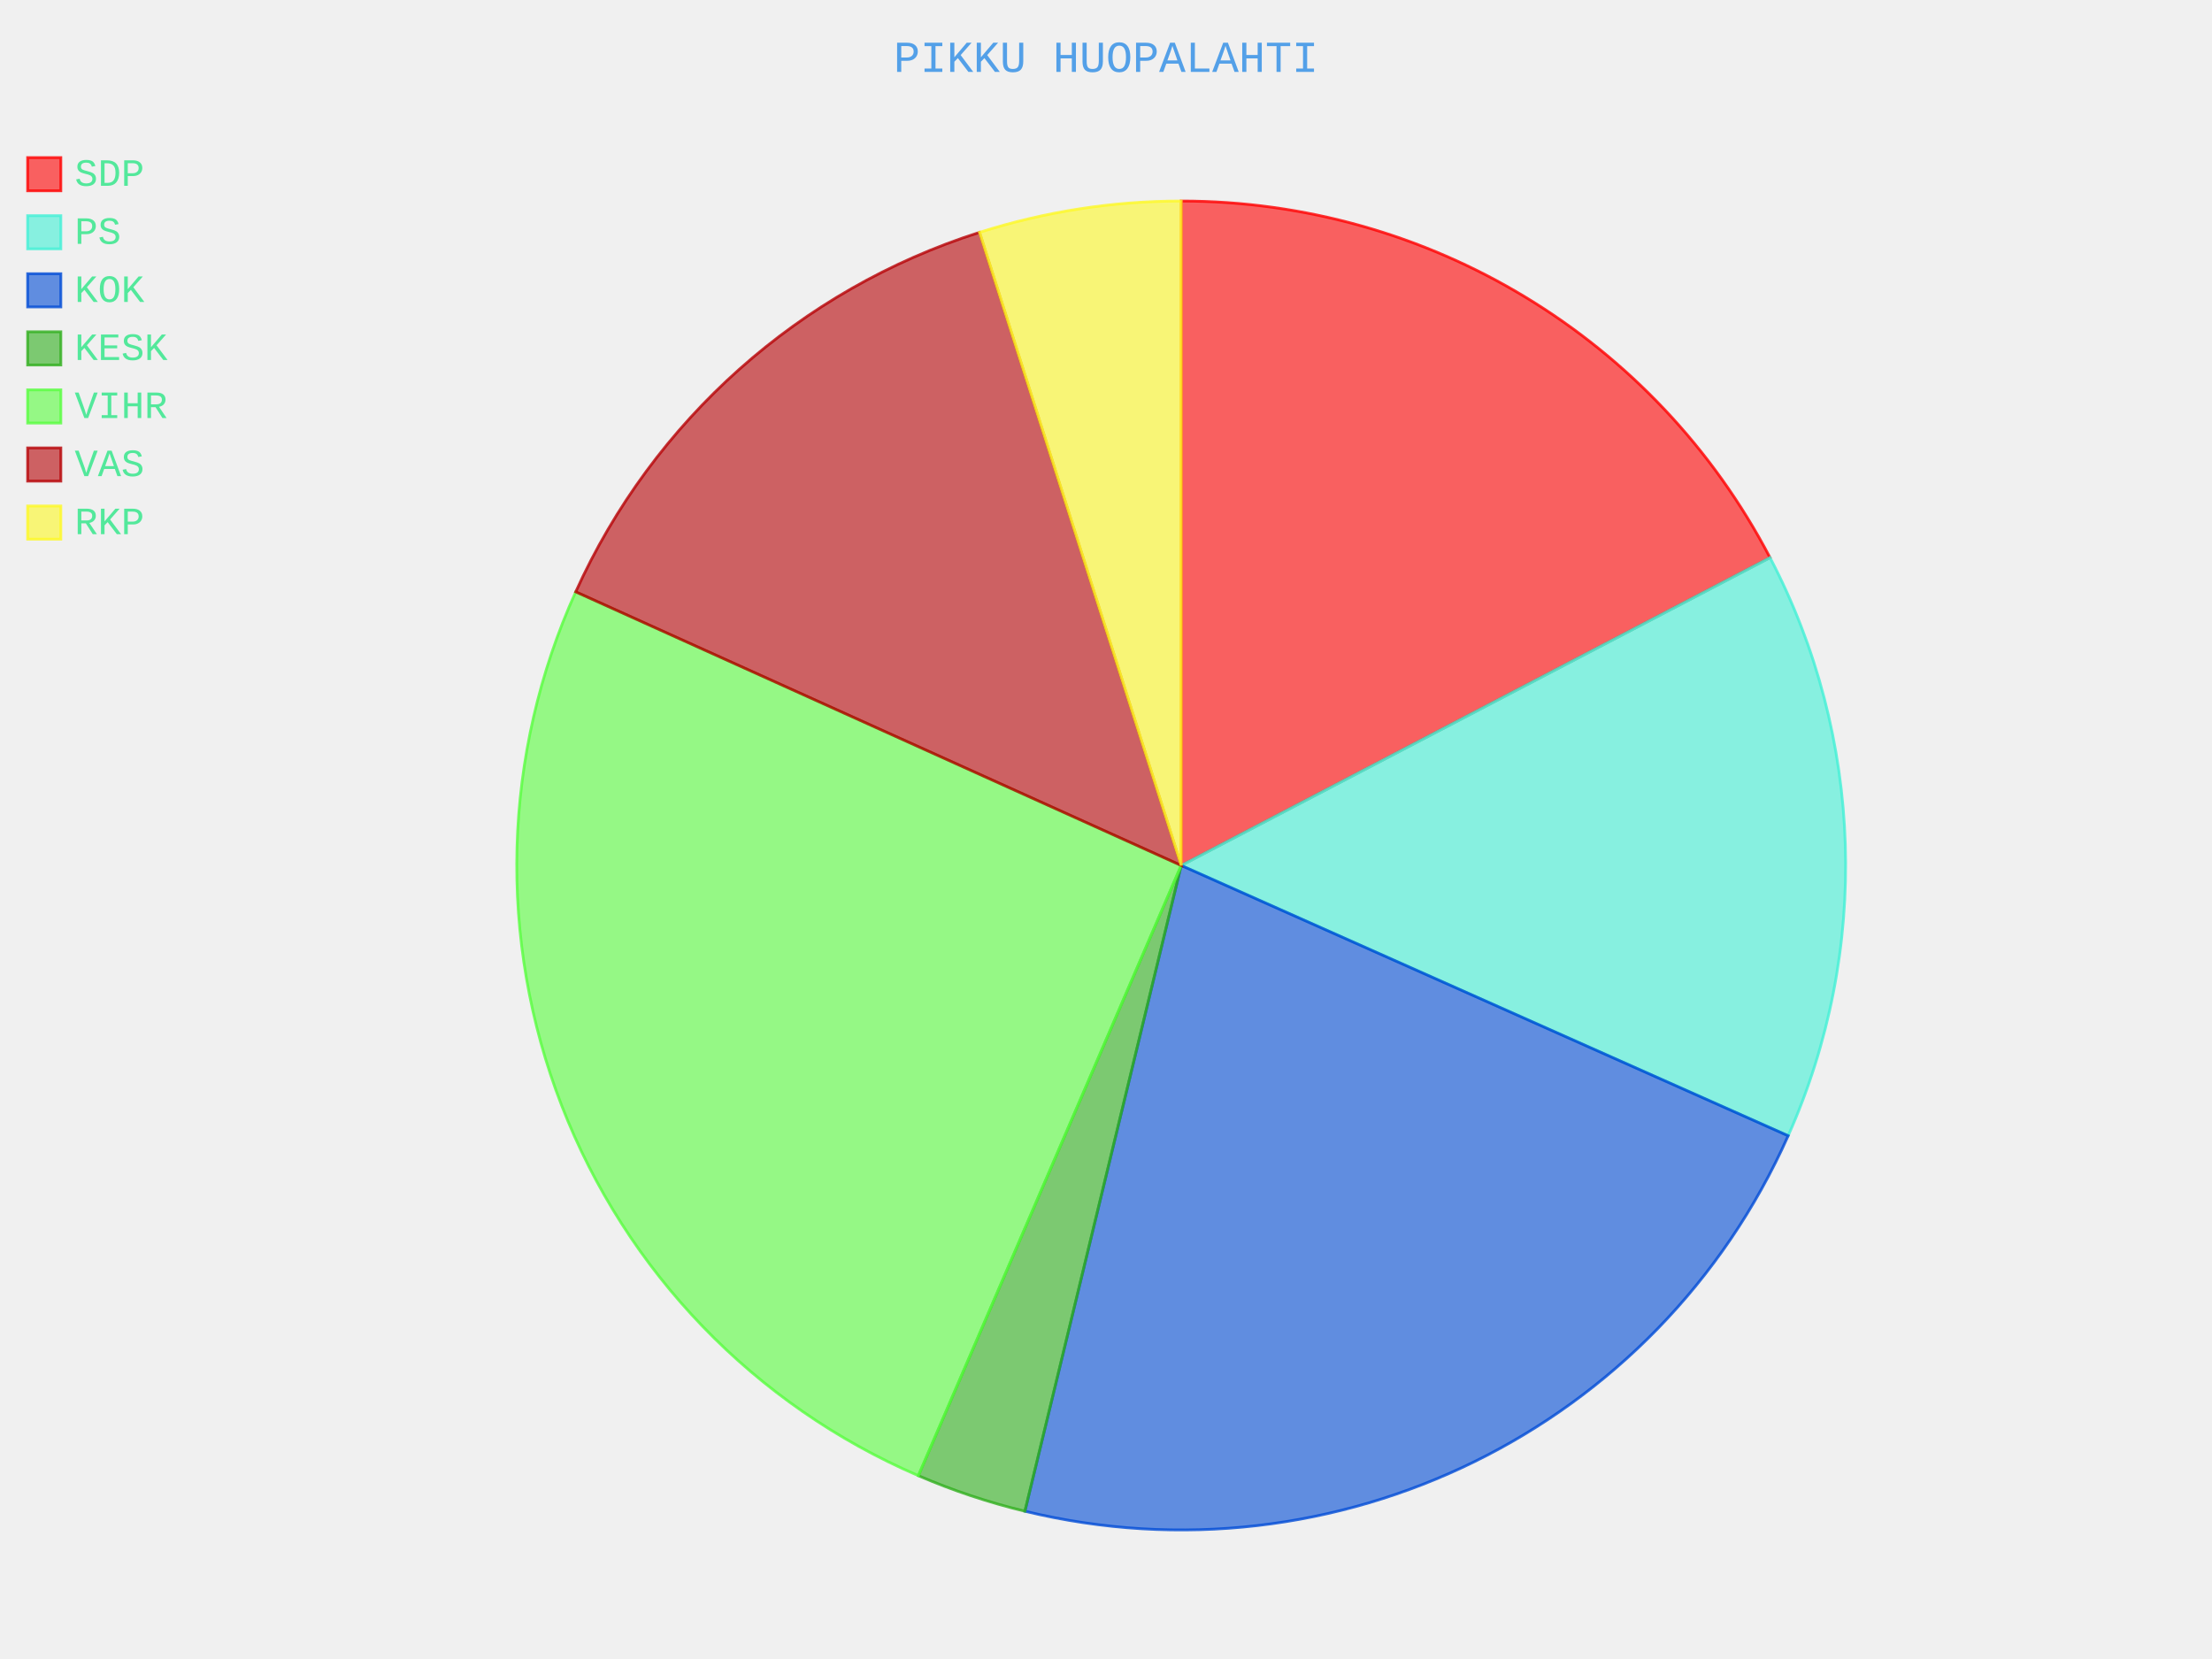
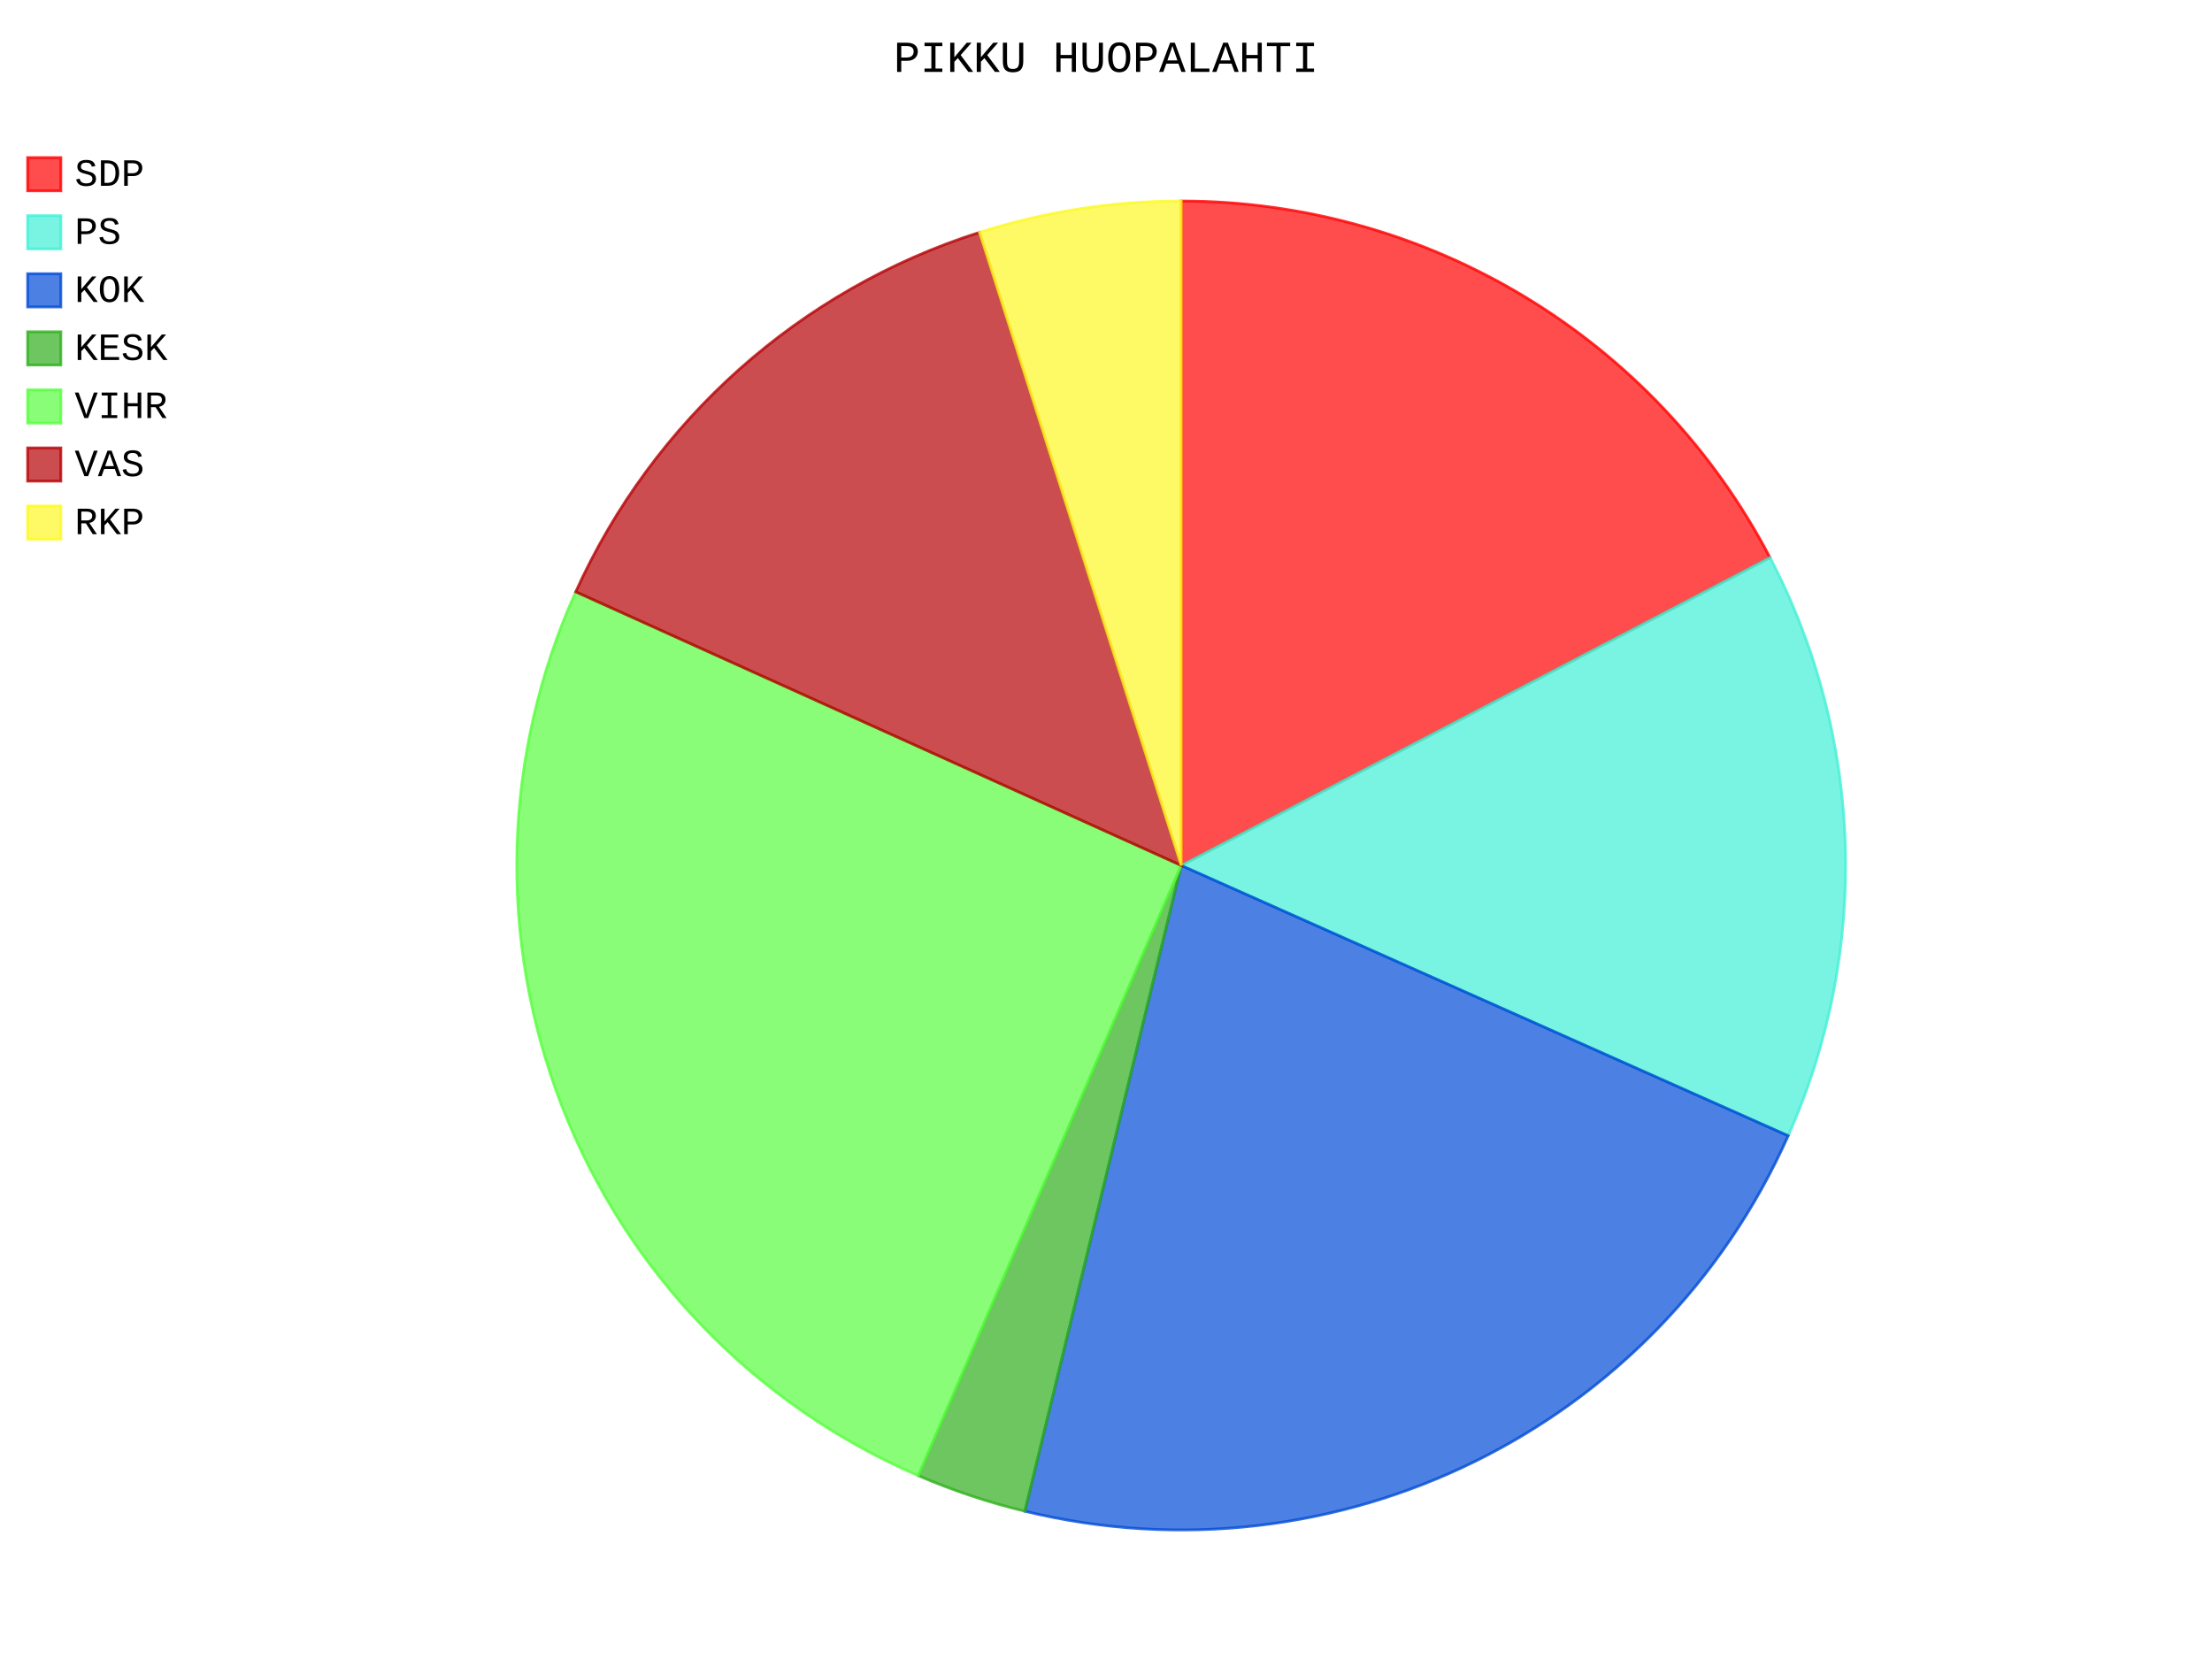
- <svg xmlns="http://www.w3.org/2000/svg" class="pygal-chart" id="chart-41167891-8fdc-43e7-8511-8b8eb3582af2" viewBox="0 0 800 600">
+ <svg xmlns="http://www.w3.org/2000/svg" class="pygal-chart" id="chart-f5239f59-2823-43b4-bb8e-ac5f99f6cf98" viewBox="0 0 800 600">
  <defs>
-     <style type="text/css">#chart-41167891-8fdc-43e7-8511-8b8eb3582af2{-webkit-user-select:none;-webkit-font-smoothing:antialiased;font-family:Consolas,"Liberation Mono",Menlo,Courier,monospace}#chart-41167891-8fdc-43e7-8511-8b8eb3582af2 .title{font-family:Consolas,"Liberation Mono",Menlo,Courier,monospace;font-size:16px}#chart-41167891-8fdc-43e7-8511-8b8eb3582af2 .legends .legend text{font-family:Consolas,"Liberation Mono",Menlo,Courier,monospace;font-size:14px}#chart-41167891-8fdc-43e7-8511-8b8eb3582af2 .axis text{font-family:Consolas,"Liberation Mono",Menlo,Courier,monospace;font-size:10px}#chart-41167891-8fdc-43e7-8511-8b8eb3582af2 .axis text.major{font-family:Consolas,"Liberation Mono",Menlo,Courier,monospace;font-size:10px}#chart-41167891-8fdc-43e7-8511-8b8eb3582af2 .text-overlay text.value{font-family:Consolas,"Liberation Mono",Menlo,Courier,monospace;font-size:16px}#chart-41167891-8fdc-43e7-8511-8b8eb3582af2 .text-overlay text.label{font-family:Consolas,"Liberation Mono",Menlo,Courier,monospace;font-size:10px}#chart-41167891-8fdc-43e7-8511-8b8eb3582af2 .tooltip{font-family:Consolas,"Liberation Mono",Menlo,Courier,monospace;font-size:14px}#chart-41167891-8fdc-43e7-8511-8b8eb3582af2 text.no_data{font-family:Consolas,"Liberation Mono",Menlo,Courier,monospace;font-size:64px}
- #chart-41167891-8fdc-43e7-8511-8b8eb3582af2{background-color:transparent}#chart-41167891-8fdc-43e7-8511-8b8eb3582af2 path,#chart-41167891-8fdc-43e7-8511-8b8eb3582af2 line,#chart-41167891-8fdc-43e7-8511-8b8eb3582af2 rect,#chart-41167891-8fdc-43e7-8511-8b8eb3582af2 circle{-webkit-transition:1000ms ease-in;-moz-transition:1000ms ease-in;transition:1000ms ease-in}#chart-41167891-8fdc-43e7-8511-8b8eb3582af2 .graph &gt; .background{fill:transparent}#chart-41167891-8fdc-43e7-8511-8b8eb3582af2 .plot &gt; .background{fill:transparent}#chart-41167891-8fdc-43e7-8511-8b8eb3582af2 .graph{fill:#53E89B}#chart-41167891-8fdc-43e7-8511-8b8eb3582af2 text.no_data{fill:#53A0E8}#chart-41167891-8fdc-43e7-8511-8b8eb3582af2 .title{fill:#53A0E8}#chart-41167891-8fdc-43e7-8511-8b8eb3582af2 .legends .legend text{fill:#53E89B}#chart-41167891-8fdc-43e7-8511-8b8eb3582af2 .legends .legend:hover text{fill:#53A0E8}#chart-41167891-8fdc-43e7-8511-8b8eb3582af2 .axis .line{stroke:#53A0E8}#chart-41167891-8fdc-43e7-8511-8b8eb3582af2 .axis .guide.line{stroke:#630C0D}#chart-41167891-8fdc-43e7-8511-8b8eb3582af2 .axis .major.line{stroke:#53E89B}#chart-41167891-8fdc-43e7-8511-8b8eb3582af2 .axis text.major{fill:#53A0E8}#chart-41167891-8fdc-43e7-8511-8b8eb3582af2 .axis.y .guides:hover .guide.line,#chart-41167891-8fdc-43e7-8511-8b8eb3582af2 .line-graph .axis.x .guides:hover .guide.line,#chart-41167891-8fdc-43e7-8511-8b8eb3582af2 .stackedline-graph .axis.x .guides:hover .guide.line,#chart-41167891-8fdc-43e7-8511-8b8eb3582af2 .xy-graph .axis.x .guides:hover .guide.line{stroke:#53A0E8}#chart-41167891-8fdc-43e7-8511-8b8eb3582af2 .axis .guides:hover text{fill:#53A0E8}#chart-41167891-8fdc-43e7-8511-8b8eb3582af2 .reactive{fill-opacity:.6;stroke-opacity:.8}#chart-41167891-8fdc-43e7-8511-8b8eb3582af2 .ci{stroke:#53E89B}#chart-41167891-8fdc-43e7-8511-8b8eb3582af2 .reactive.active,#chart-41167891-8fdc-43e7-8511-8b8eb3582af2 .active .reactive{fill-opacity:.9;stroke-opacity:.9;stroke-width:4}#chart-41167891-8fdc-43e7-8511-8b8eb3582af2 .ci .reactive.active{stroke-width:1.5}#chart-41167891-8fdc-43e7-8511-8b8eb3582af2 .series text{fill:#53A0E8}#chart-41167891-8fdc-43e7-8511-8b8eb3582af2 .tooltip rect{fill:transparent;stroke:#53A0E8;-webkit-transition:opacity 1000ms ease-in;-moz-transition:opacity 1000ms ease-in;transition:opacity 1000ms ease-in}#chart-41167891-8fdc-43e7-8511-8b8eb3582af2 .tooltip .label{fill:#53E89B}#chart-41167891-8fdc-43e7-8511-8b8eb3582af2 .tooltip .label{fill:#53E89B}#chart-41167891-8fdc-43e7-8511-8b8eb3582af2 .tooltip .legend{font-size:.8em;fill:#630C0D}#chart-41167891-8fdc-43e7-8511-8b8eb3582af2 .tooltip .x_label{font-size:.6em;fill:#53A0E8}#chart-41167891-8fdc-43e7-8511-8b8eb3582af2 .tooltip .xlink{font-size:.5em;text-decoration:underline}#chart-41167891-8fdc-43e7-8511-8b8eb3582af2 .tooltip .value{font-size:1.5em}#chart-41167891-8fdc-43e7-8511-8b8eb3582af2 .bound{font-size:.5em}#chart-41167891-8fdc-43e7-8511-8b8eb3582af2 .max-value{font-size:.75em;fill:#630C0D}#chart-41167891-8fdc-43e7-8511-8b8eb3582af2 .map-element{fill:transparent;stroke:#630C0D !important}#chart-41167891-8fdc-43e7-8511-8b8eb3582af2 .map-element .reactive{fill-opacity:inherit;stroke-opacity:inherit}#chart-41167891-8fdc-43e7-8511-8b8eb3582af2 .color-0,#chart-41167891-8fdc-43e7-8511-8b8eb3582af2 .color-0 a:visited{stroke:#ff0000;fill:#ff0000}#chart-41167891-8fdc-43e7-8511-8b8eb3582af2 .color-1,#chart-41167891-8fdc-43e7-8511-8b8eb3582af2 .color-1 a:visited{stroke:#42f0d6;fill:#42f0d6}#chart-41167891-8fdc-43e7-8511-8b8eb3582af2 .color-2,#chart-41167891-8fdc-43e7-8511-8b8eb3582af2 .color-2 a:visited{stroke:#004bd6;fill:#004bd6}#chart-41167891-8fdc-43e7-8511-8b8eb3582af2 .color-3,#chart-41167891-8fdc-43e7-8511-8b8eb3582af2 .color-3 a:visited{stroke:#30af1d;fill:#30af1d}#chart-41167891-8fdc-43e7-8511-8b8eb3582af2 .color-4,#chart-41167891-8fdc-43e7-8511-8b8eb3582af2 .color-4 a:visited{stroke:#58fd3f;fill:#58fd3f}#chart-41167891-8fdc-43e7-8511-8b8eb3582af2 .color-5,#chart-41167891-8fdc-43e7-8511-8b8eb3582af2 .color-5 a:visited{stroke:#b60205;fill:#b60205}#chart-41167891-8fdc-43e7-8511-8b8eb3582af2 .color-6,#chart-41167891-8fdc-43e7-8511-8b8eb3582af2 .color-6 a:visited{stroke:#fdf926;fill:#fdf926}#chart-41167891-8fdc-43e7-8511-8b8eb3582af2 .text-overlay .color-0 text{fill:black}#chart-41167891-8fdc-43e7-8511-8b8eb3582af2 .text-overlay .color-1 text{fill:black}#chart-41167891-8fdc-43e7-8511-8b8eb3582af2 .text-overlay .color-2 text{fill:black}#chart-41167891-8fdc-43e7-8511-8b8eb3582af2 .text-overlay .color-3 text{fill:black}#chart-41167891-8fdc-43e7-8511-8b8eb3582af2 .text-overlay .color-4 text{fill:black}#chart-41167891-8fdc-43e7-8511-8b8eb3582af2 .text-overlay .color-5 text{fill:black}#chart-41167891-8fdc-43e7-8511-8b8eb3582af2 .text-overlay .color-6 text{fill:black}
- #chart-41167891-8fdc-43e7-8511-8b8eb3582af2 text.no_data{text-anchor:middle}#chart-41167891-8fdc-43e7-8511-8b8eb3582af2 .guide.line{fill:none}#chart-41167891-8fdc-43e7-8511-8b8eb3582af2 .centered{text-anchor:middle}#chart-41167891-8fdc-43e7-8511-8b8eb3582af2 .title{text-anchor:middle}#chart-41167891-8fdc-43e7-8511-8b8eb3582af2 .legends .legend text{fill-opacity:1}#chart-41167891-8fdc-43e7-8511-8b8eb3582af2 .axis.x text{text-anchor:middle}#chart-41167891-8fdc-43e7-8511-8b8eb3582af2 .axis.x:not(.web) text[transform]{text-anchor:start}#chart-41167891-8fdc-43e7-8511-8b8eb3582af2 .axis.x:not(.web) text[transform].backwards{text-anchor:end}#chart-41167891-8fdc-43e7-8511-8b8eb3582af2 .axis.y text{text-anchor:end}#chart-41167891-8fdc-43e7-8511-8b8eb3582af2 .axis.y text[transform].backwards{text-anchor:start}#chart-41167891-8fdc-43e7-8511-8b8eb3582af2 .axis.y2 text{text-anchor:start}#chart-41167891-8fdc-43e7-8511-8b8eb3582af2 .axis.y2 text[transform].backwards{text-anchor:end}#chart-41167891-8fdc-43e7-8511-8b8eb3582af2 .axis .guide.line{stroke-dasharray:4,4}#chart-41167891-8fdc-43e7-8511-8b8eb3582af2 .axis .major.guide.line{stroke-dasharray:6,6}#chart-41167891-8fdc-43e7-8511-8b8eb3582af2 .horizontal .axis.y .guide.line,#chart-41167891-8fdc-43e7-8511-8b8eb3582af2 .horizontal .axis.y2 .guide.line,#chart-41167891-8fdc-43e7-8511-8b8eb3582af2 .vertical .axis.x .guide.line{opacity:0}#chart-41167891-8fdc-43e7-8511-8b8eb3582af2 .horizontal .axis.always_show .guide.line,#chart-41167891-8fdc-43e7-8511-8b8eb3582af2 .vertical .axis.always_show .guide.line{opacity:1 !important}#chart-41167891-8fdc-43e7-8511-8b8eb3582af2 .axis.y .guides:hover .guide.line,#chart-41167891-8fdc-43e7-8511-8b8eb3582af2 .axis.y2 .guides:hover .guide.line,#chart-41167891-8fdc-43e7-8511-8b8eb3582af2 .axis.x .guides:hover .guide.line{opacity:1}#chart-41167891-8fdc-43e7-8511-8b8eb3582af2 .axis .guides:hover text{opacity:1}#chart-41167891-8fdc-43e7-8511-8b8eb3582af2 .nofill{fill:none}#chart-41167891-8fdc-43e7-8511-8b8eb3582af2 .subtle-fill{fill-opacity:.2}#chart-41167891-8fdc-43e7-8511-8b8eb3582af2 .dot{stroke-width:1px;fill-opacity:1}#chart-41167891-8fdc-43e7-8511-8b8eb3582af2 .dot.active{stroke-width:5px}#chart-41167891-8fdc-43e7-8511-8b8eb3582af2 .dot.negative{fill:transparent}#chart-41167891-8fdc-43e7-8511-8b8eb3582af2 text,#chart-41167891-8fdc-43e7-8511-8b8eb3582af2 tspan{stroke:none !important}#chart-41167891-8fdc-43e7-8511-8b8eb3582af2 .series text.active{opacity:1}#chart-41167891-8fdc-43e7-8511-8b8eb3582af2 .tooltip rect{fill-opacity:.95;stroke-width:.5}#chart-41167891-8fdc-43e7-8511-8b8eb3582af2 .tooltip text{fill-opacity:1}#chart-41167891-8fdc-43e7-8511-8b8eb3582af2 .showable{visibility:hidden}#chart-41167891-8fdc-43e7-8511-8b8eb3582af2 .showable.shown{visibility:visible}#chart-41167891-8fdc-43e7-8511-8b8eb3582af2 .gauge-background{fill:rgba(229,229,229,1);stroke:none}#chart-41167891-8fdc-43e7-8511-8b8eb3582af2 .bg-lines{stroke:transparent;stroke-width:2px}</style>
+     <style type="text/css">#chart-f5239f59-2823-43b4-bb8e-ac5f99f6cf98{-webkit-user-select:none;-webkit-font-smoothing:antialiased;font-family:Consolas,"Liberation Mono",Menlo,Courier,monospace}#chart-f5239f59-2823-43b4-bb8e-ac5f99f6cf98 .title{font-family:Consolas,"Liberation Mono",Menlo,Courier,monospace;font-size:16px}#chart-f5239f59-2823-43b4-bb8e-ac5f99f6cf98 .legends .legend text{font-family:Consolas,"Liberation Mono",Menlo,Courier,monospace;font-size:14px}#chart-f5239f59-2823-43b4-bb8e-ac5f99f6cf98 .axis text{font-family:Consolas,"Liberation Mono",Menlo,Courier,monospace;font-size:10px}#chart-f5239f59-2823-43b4-bb8e-ac5f99f6cf98 .axis text.major{font-family:Consolas,"Liberation Mono",Menlo,Courier,monospace;font-size:10px}#chart-f5239f59-2823-43b4-bb8e-ac5f99f6cf98 .text-overlay text.value{font-family:Consolas,"Liberation Mono",Menlo,Courier,monospace;font-size:16px}#chart-f5239f59-2823-43b4-bb8e-ac5f99f6cf98 .text-overlay text.label{font-family:Consolas,"Liberation Mono",Menlo,Courier,monospace;font-size:10px}#chart-f5239f59-2823-43b4-bb8e-ac5f99f6cf98 .tooltip{font-family:Consolas,"Liberation Mono",Menlo,Courier,monospace;font-size:14px}#chart-f5239f59-2823-43b4-bb8e-ac5f99f6cf98 text.no_data{font-family:Consolas,"Liberation Mono",Menlo,Courier,monospace;font-size:64px}
+ #chart-f5239f59-2823-43b4-bb8e-ac5f99f6cf98{background-color:#ffffff}#chart-f5239f59-2823-43b4-bb8e-ac5f99f6cf98 path,#chart-f5239f59-2823-43b4-bb8e-ac5f99f6cf98 line,#chart-f5239f59-2823-43b4-bb8e-ac5f99f6cf98 rect,#chart-f5239f59-2823-43b4-bb8e-ac5f99f6cf98 circle{-webkit-transition:300ms ease-in;-moz-transition:300ms ease-in;transition:300ms ease-in}#chart-f5239f59-2823-43b4-bb8e-ac5f99f6cf98 .graph &gt; .background{fill:#ffffff}#chart-f5239f59-2823-43b4-bb8e-ac5f99f6cf98 .plot &gt; .background{fill:#ffffff}#chart-f5239f59-2823-43b4-bb8e-ac5f99f6cf98 .graph{fill:#000000}#chart-f5239f59-2823-43b4-bb8e-ac5f99f6cf98 text.no_data{fill:#000000}#chart-f5239f59-2823-43b4-bb8e-ac5f99f6cf98 .title{fill:#000000}#chart-f5239f59-2823-43b4-bb8e-ac5f99f6cf98 .legends .legend text{fill:#000000}#chart-f5239f59-2823-43b4-bb8e-ac5f99f6cf98 .legends .legend:hover text{fill:#000000}#chart-f5239f59-2823-43b4-bb8e-ac5f99f6cf98 .axis .line{stroke:#000000}#chart-f5239f59-2823-43b4-bb8e-ac5f99f6cf98 .axis .guide.line{stroke:#000000}#chart-f5239f59-2823-43b4-bb8e-ac5f99f6cf98 .axis .major.line{stroke:#000000}#chart-f5239f59-2823-43b4-bb8e-ac5f99f6cf98 .axis text.major{fill:#000000}#chart-f5239f59-2823-43b4-bb8e-ac5f99f6cf98 .axis.y .guides:hover .guide.line,#chart-f5239f59-2823-43b4-bb8e-ac5f99f6cf98 .line-graph .axis.x .guides:hover .guide.line,#chart-f5239f59-2823-43b4-bb8e-ac5f99f6cf98 .stackedline-graph .axis.x .guides:hover .guide.line,#chart-f5239f59-2823-43b4-bb8e-ac5f99f6cf98 .xy-graph .axis.x .guides:hover .guide.line{stroke:#000000}#chart-f5239f59-2823-43b4-bb8e-ac5f99f6cf98 .axis .guides:hover text{fill:#000000}#chart-f5239f59-2823-43b4-bb8e-ac5f99f6cf98 .reactive{fill-opacity:.7;stroke-opacity:.8}#chart-f5239f59-2823-43b4-bb8e-ac5f99f6cf98 .ci{stroke:#000000}#chart-f5239f59-2823-43b4-bb8e-ac5f99f6cf98 .reactive.active,#chart-f5239f59-2823-43b4-bb8e-ac5f99f6cf98 .active .reactive{fill-opacity:.9;stroke-opacity:.9;stroke-width:4}#chart-f5239f59-2823-43b4-bb8e-ac5f99f6cf98 .ci .reactive.active{stroke-width:1.5}#chart-f5239f59-2823-43b4-bb8e-ac5f99f6cf98 .series text{fill:#000000}#chart-f5239f59-2823-43b4-bb8e-ac5f99f6cf98 .tooltip rect{fill:#ffffff;stroke:#000000;-webkit-transition:opacity 300ms ease-in;-moz-transition:opacity 300ms ease-in;transition:opacity 300ms ease-in}#chart-f5239f59-2823-43b4-bb8e-ac5f99f6cf98 .tooltip .label{fill:#000000}#chart-f5239f59-2823-43b4-bb8e-ac5f99f6cf98 .tooltip .label{fill:#000000}#chart-f5239f59-2823-43b4-bb8e-ac5f99f6cf98 .tooltip .legend{font-size:.8em;fill:#000000}#chart-f5239f59-2823-43b4-bb8e-ac5f99f6cf98 .tooltip .x_label{font-size:.6em;fill:#000000}#chart-f5239f59-2823-43b4-bb8e-ac5f99f6cf98 .tooltip .xlink{font-size:.5em;text-decoration:underline}#chart-f5239f59-2823-43b4-bb8e-ac5f99f6cf98 .tooltip .value{font-size:1.5em}#chart-f5239f59-2823-43b4-bb8e-ac5f99f6cf98 .bound{font-size:.5em}#chart-f5239f59-2823-43b4-bb8e-ac5f99f6cf98 .max-value{font-size:.75em;fill:#000000}#chart-f5239f59-2823-43b4-bb8e-ac5f99f6cf98 .map-element{fill:#ffffff;stroke:#000000 !important}#chart-f5239f59-2823-43b4-bb8e-ac5f99f6cf98 .map-element .reactive{fill-opacity:inherit;stroke-opacity:inherit}#chart-f5239f59-2823-43b4-bb8e-ac5f99f6cf98 .color-0,#chart-f5239f59-2823-43b4-bb8e-ac5f99f6cf98 .color-0 a:visited{stroke:#ff0000;fill:#ff0000}#chart-f5239f59-2823-43b4-bb8e-ac5f99f6cf98 .color-1,#chart-f5239f59-2823-43b4-bb8e-ac5f99f6cf98 .color-1 a:visited{stroke:#42f0d6;fill:#42f0d6}#chart-f5239f59-2823-43b4-bb8e-ac5f99f6cf98 .color-2,#chart-f5239f59-2823-43b4-bb8e-ac5f99f6cf98 .color-2 a:visited{stroke:#004bd6;fill:#004bd6}#chart-f5239f59-2823-43b4-bb8e-ac5f99f6cf98 .color-3,#chart-f5239f59-2823-43b4-bb8e-ac5f99f6cf98 .color-3 a:visited{stroke:#30af1d;fill:#30af1d}#chart-f5239f59-2823-43b4-bb8e-ac5f99f6cf98 .color-4,#chart-f5239f59-2823-43b4-bb8e-ac5f99f6cf98 .color-4 a:visited{stroke:#58fd3f;fill:#58fd3f}#chart-f5239f59-2823-43b4-bb8e-ac5f99f6cf98 .color-5,#chart-f5239f59-2823-43b4-bb8e-ac5f99f6cf98 .color-5 a:visited{stroke:#b60205;fill:#b60205}#chart-f5239f59-2823-43b4-bb8e-ac5f99f6cf98 .color-6,#chart-f5239f59-2823-43b4-bb8e-ac5f99f6cf98 .color-6 a:visited{stroke:#fdf926;fill:#fdf926}#chart-f5239f59-2823-43b4-bb8e-ac5f99f6cf98 .text-overlay .color-0 text{fill:black}#chart-f5239f59-2823-43b4-bb8e-ac5f99f6cf98 .text-overlay .color-1 text{fill:black}#chart-f5239f59-2823-43b4-bb8e-ac5f99f6cf98 .text-overlay .color-2 text{fill:black}#chart-f5239f59-2823-43b4-bb8e-ac5f99f6cf98 .text-overlay .color-3 text{fill:black}#chart-f5239f59-2823-43b4-bb8e-ac5f99f6cf98 .text-overlay .color-4 text{fill:black}#chart-f5239f59-2823-43b4-bb8e-ac5f99f6cf98 .text-overlay .color-5 text{fill:black}#chart-f5239f59-2823-43b4-bb8e-ac5f99f6cf98 .text-overlay .color-6 text{fill:black}
+ #chart-f5239f59-2823-43b4-bb8e-ac5f99f6cf98 text.no_data{text-anchor:middle}#chart-f5239f59-2823-43b4-bb8e-ac5f99f6cf98 .guide.line{fill:none}#chart-f5239f59-2823-43b4-bb8e-ac5f99f6cf98 .centered{text-anchor:middle}#chart-f5239f59-2823-43b4-bb8e-ac5f99f6cf98 .title{text-anchor:middle}#chart-f5239f59-2823-43b4-bb8e-ac5f99f6cf98 .legends .legend text{fill-opacity:1}#chart-f5239f59-2823-43b4-bb8e-ac5f99f6cf98 .axis.x text{text-anchor:middle}#chart-f5239f59-2823-43b4-bb8e-ac5f99f6cf98 .axis.x:not(.web) text[transform]{text-anchor:start}#chart-f5239f59-2823-43b4-bb8e-ac5f99f6cf98 .axis.x:not(.web) text[transform].backwards{text-anchor:end}#chart-f5239f59-2823-43b4-bb8e-ac5f99f6cf98 .axis.y text{text-anchor:end}#chart-f5239f59-2823-43b4-bb8e-ac5f99f6cf98 .axis.y text[transform].backwards{text-anchor:start}#chart-f5239f59-2823-43b4-bb8e-ac5f99f6cf98 .axis.y2 text{text-anchor:start}#chart-f5239f59-2823-43b4-bb8e-ac5f99f6cf98 .axis.y2 text[transform].backwards{text-anchor:end}#chart-f5239f59-2823-43b4-bb8e-ac5f99f6cf98 .axis .guide.line{stroke-dasharray:4,4}#chart-f5239f59-2823-43b4-bb8e-ac5f99f6cf98 .axis .major.guide.line{stroke-dasharray:6,6}#chart-f5239f59-2823-43b4-bb8e-ac5f99f6cf98 .horizontal .axis.y .guide.line,#chart-f5239f59-2823-43b4-bb8e-ac5f99f6cf98 .horizontal .axis.y2 .guide.line,#chart-f5239f59-2823-43b4-bb8e-ac5f99f6cf98 .vertical .axis.x .guide.line{opacity:0}#chart-f5239f59-2823-43b4-bb8e-ac5f99f6cf98 .horizontal .axis.always_show .guide.line,#chart-f5239f59-2823-43b4-bb8e-ac5f99f6cf98 .vertical .axis.always_show .guide.line{opacity:1 !important}#chart-f5239f59-2823-43b4-bb8e-ac5f99f6cf98 .axis.y .guides:hover .guide.line,#chart-f5239f59-2823-43b4-bb8e-ac5f99f6cf98 .axis.y2 .guides:hover .guide.line,#chart-f5239f59-2823-43b4-bb8e-ac5f99f6cf98 .axis.x .guides:hover .guide.line{opacity:1}#chart-f5239f59-2823-43b4-bb8e-ac5f99f6cf98 .axis .guides:hover text{opacity:1}#chart-f5239f59-2823-43b4-bb8e-ac5f99f6cf98 .nofill{fill:none}#chart-f5239f59-2823-43b4-bb8e-ac5f99f6cf98 .subtle-fill{fill-opacity:.2}#chart-f5239f59-2823-43b4-bb8e-ac5f99f6cf98 .dot{stroke-width:1px;fill-opacity:1}#chart-f5239f59-2823-43b4-bb8e-ac5f99f6cf98 .dot.active{stroke-width:5px}#chart-f5239f59-2823-43b4-bb8e-ac5f99f6cf98 .dot.negative{fill:transparent}#chart-f5239f59-2823-43b4-bb8e-ac5f99f6cf98 text,#chart-f5239f59-2823-43b4-bb8e-ac5f99f6cf98 tspan{stroke:none !important}#chart-f5239f59-2823-43b4-bb8e-ac5f99f6cf98 .series text.active{opacity:1}#chart-f5239f59-2823-43b4-bb8e-ac5f99f6cf98 .tooltip rect{fill-opacity:.95;stroke-width:.5}#chart-f5239f59-2823-43b4-bb8e-ac5f99f6cf98 .tooltip text{fill-opacity:1}#chart-f5239f59-2823-43b4-bb8e-ac5f99f6cf98 .showable{visibility:hidden}#chart-f5239f59-2823-43b4-bb8e-ac5f99f6cf98 .showable.shown{visibility:visible}#chart-f5239f59-2823-43b4-bb8e-ac5f99f6cf98 .gauge-background{fill:rgba(229,229,229,1);stroke:none}#chart-f5239f59-2823-43b4-bb8e-ac5f99f6cf98 .bg-lines{stroke:#ffffff;stroke-width:2px}</style>
  </defs>
  <g class="graph pie-graph vertical">
    <rect class="background" height="600" width="800" x="0" y="0" />
    <g class="plot" transform="translate(75, 46)">
      <rect class="background" height="534" width="704.4" x="0" y="0" />
      <g class="series serie-0 color-0">
        <g class="slices">
          <g class="slice">
            <path class="slice reactive tooltip-trigger" d="M352.2 26.7 A240.3 240.3 0 0 1 565.151 155.662 L352.2 267 A0 0 0 0 0 352.2 267 z" />
          </g>
        </g>
      </g>
      <g class="series serie-1 color-1">
        <g class="slices">
          <g class="slice">
            <path class="slice reactive tooltip-trigger" d="M565.151 155.662 A240.3 240.3 0 0 1 571.716 364.759 L352.2 267 A0 0 0 0 0 352.2 267 z" />
          </g>
        </g>
      </g>
      <g class="series serie-2 color-2">
        <g class="slices">
          <g class="slice">
            <path class="slice reactive tooltip-trigger" d="M571.716 364.759 A240.3 240.3 0 0 1 295.673 500.557 L352.2 267 A0 0 0 0 0 352.2 267 z" />
          </g>
        </g>
      </g>
      <g class="series serie-3 color-3">
        <g class="slices">
          <g class="slice">
            <path class="slice reactive tooltip-trigger" d="M295.673 500.557 A240.3 240.3 0 0 1 257.145 487.7 L352.2 267 A0 0 0 0 0 352.2 267 z" />
          </g>
        </g>
      </g>
      <g class="series serie-4 color-4">
        <g class="slices">
          <g class="slice">
            <path class="slice reactive tooltip-trigger" d="M257.145 487.7 A240.3 240.3 0 0 1 133.221 168.044 L352.2 267 A0 0 0 0 0 352.2 267 z" />
          </g>
        </g>
      </g>
      <g class="series serie-5 color-5">
        <g class="slices">
          <g class="slice">
            <path class="slice reactive tooltip-trigger" d="M133.221 168.044 A240.3 240.3 0 0 1 279.254 38.039 L352.2 267 A0 0 0 0 0 352.2 267 z" />
          </g>
        </g>
      </g>
      <g class="series serie-6 color-6">
        <g class="slices">
          <g class="slice">
            <path class="slice reactive tooltip-trigger" d="M279.254 38.039 A240.3 240.3 0 0 1 352.2 26.7 L352.2 267 A0 0 0 0 0 352.2 267 z" />
          </g>
        </g>
      </g>
    </g>
    <g class="titles">
      <text class="title plot_title" x="400.0" y="26">PIKKU HUOPALAHTI</text>
    </g>
    <g class="plot overlay" transform="translate(75, 46)">
      <g class="series serie-0 color-0" />
      <g class="series serie-1 color-1" />
      <g class="series serie-2 color-2" />
      <g class="series serie-3 color-3" />
      <g class="series serie-4 color-4" />
      <g class="series serie-5 color-5" />
      <g class="series serie-6 color-6" />
    </g>
    <g class="plot text-overlay" transform="translate(75, 46)">
      <g class="series serie-0 color-0" />
      <g class="series serie-1 color-1" />
      <g class="series serie-2 color-2" />
      <g class="series serie-3 color-3" />
      <g class="series serie-4 color-4" />
      <g class="series serie-5 color-5" />
      <g class="series serie-6 color-6" />
    </g>
    <g class="plot tooltip-overlay" transform="translate(75, 46)">
      <g class="tooltip" style="opacity: 0" transform="translate(0 0)">
        <rect class="tooltip-box" height="0" rx="0" ry="0" width="0" />
        <g class="text" />
      </g>
    </g>
    <g class="legends" transform="translate(10, 56)">
      <g class="legend reactive activate-serie" id="activate-serie-0">
        <rect class="color-0 reactive" height="12" width="12" x="0.0" y="1.0" />
        <text x="17.0" y="11.2">SDP</text>
      </g>
      <g class="legend reactive activate-serie" id="activate-serie-1">
        <rect class="color-1 reactive" height="12" width="12" x="0.0" y="22.0" />
        <text x="17.0" y="32.2">PS</text>
      </g>
      <g class="legend reactive activate-serie" id="activate-serie-2">
        <rect class="color-2 reactive" height="12" width="12" x="0.0" y="43.0" />
        <text x="17.0" y="53.2">KOK</text>
      </g>
      <g class="legend reactive activate-serie" id="activate-serie-3">
        <rect class="color-3 reactive" height="12" width="12" x="0.0" y="64.0" />
        <text x="17.0" y="74.2">KESK</text>
      </g>
      <g class="legend reactive activate-serie" id="activate-serie-4">
        <rect class="color-4 reactive" height="12" width="12" x="0.0" y="85.0" />
        <text x="17.0" y="95.2">VIHR</text>
      </g>
      <g class="legend reactive activate-serie" id="activate-serie-5">
        <rect class="color-5 reactive" height="12" width="12" x="0.0" y="106.0" />
        <text x="17.0" y="116.2">VAS</text>
      </g>
      <g class="legend reactive activate-serie" id="activate-serie-6">
        <rect class="color-6 reactive" height="12" width="12" x="0.0" y="127.0" />
        <text x="17.0" y="137.2">RKP</text>
      </g>
    </g>
    <g class="legends" transform="translate(790, 56)" />
  </g>
</svg>
